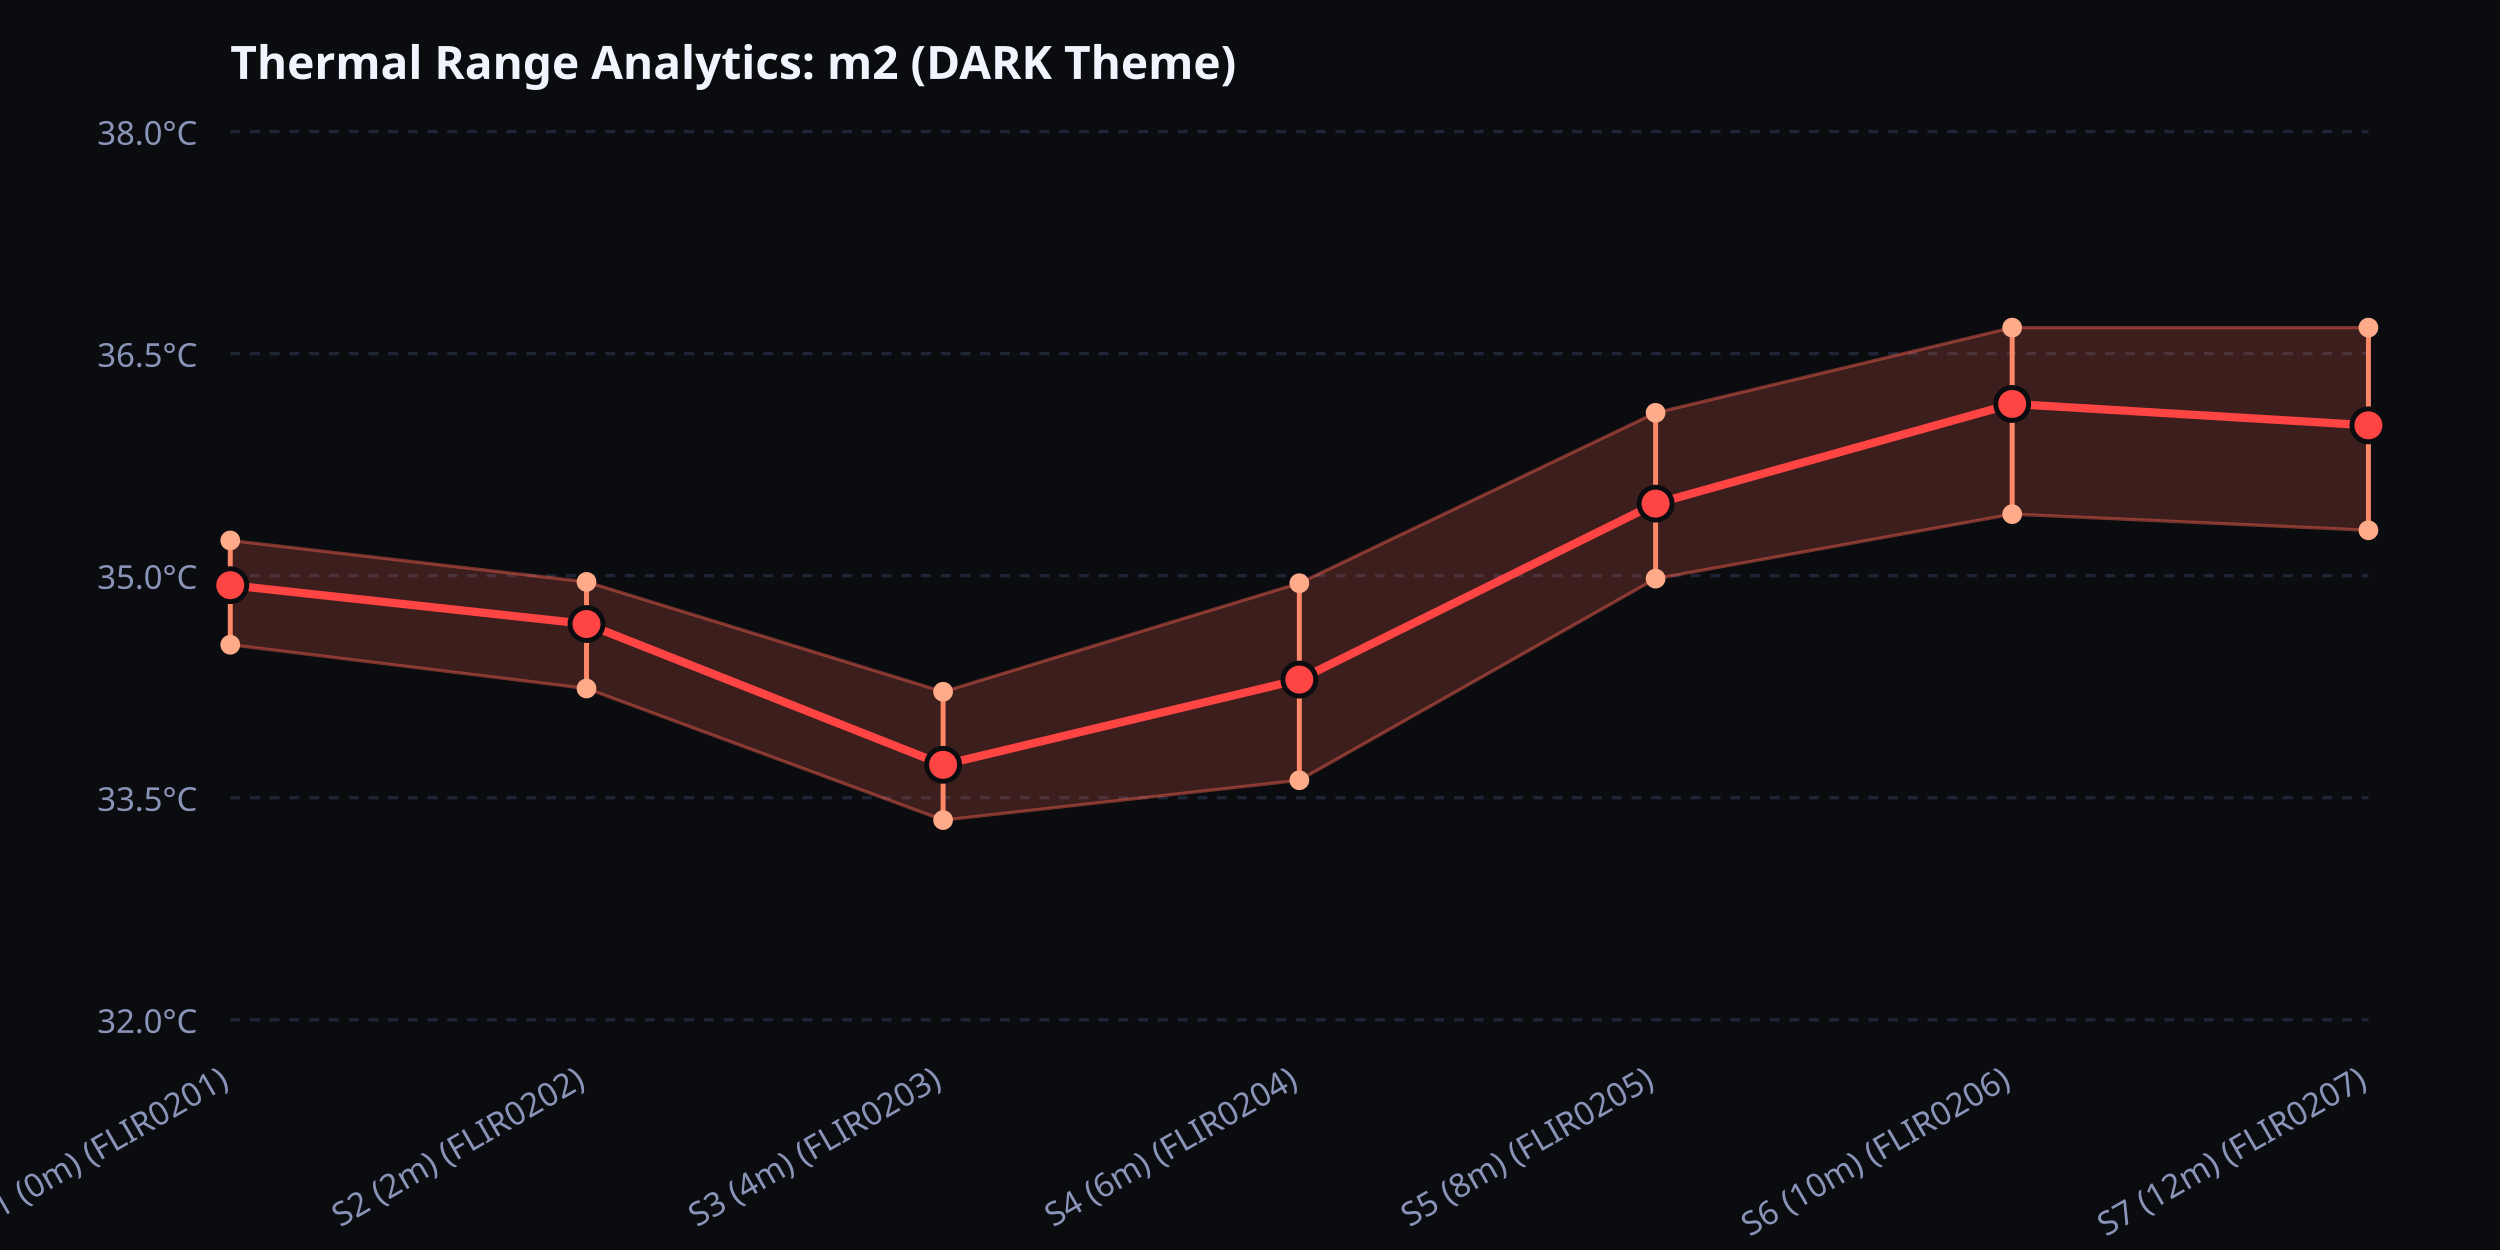
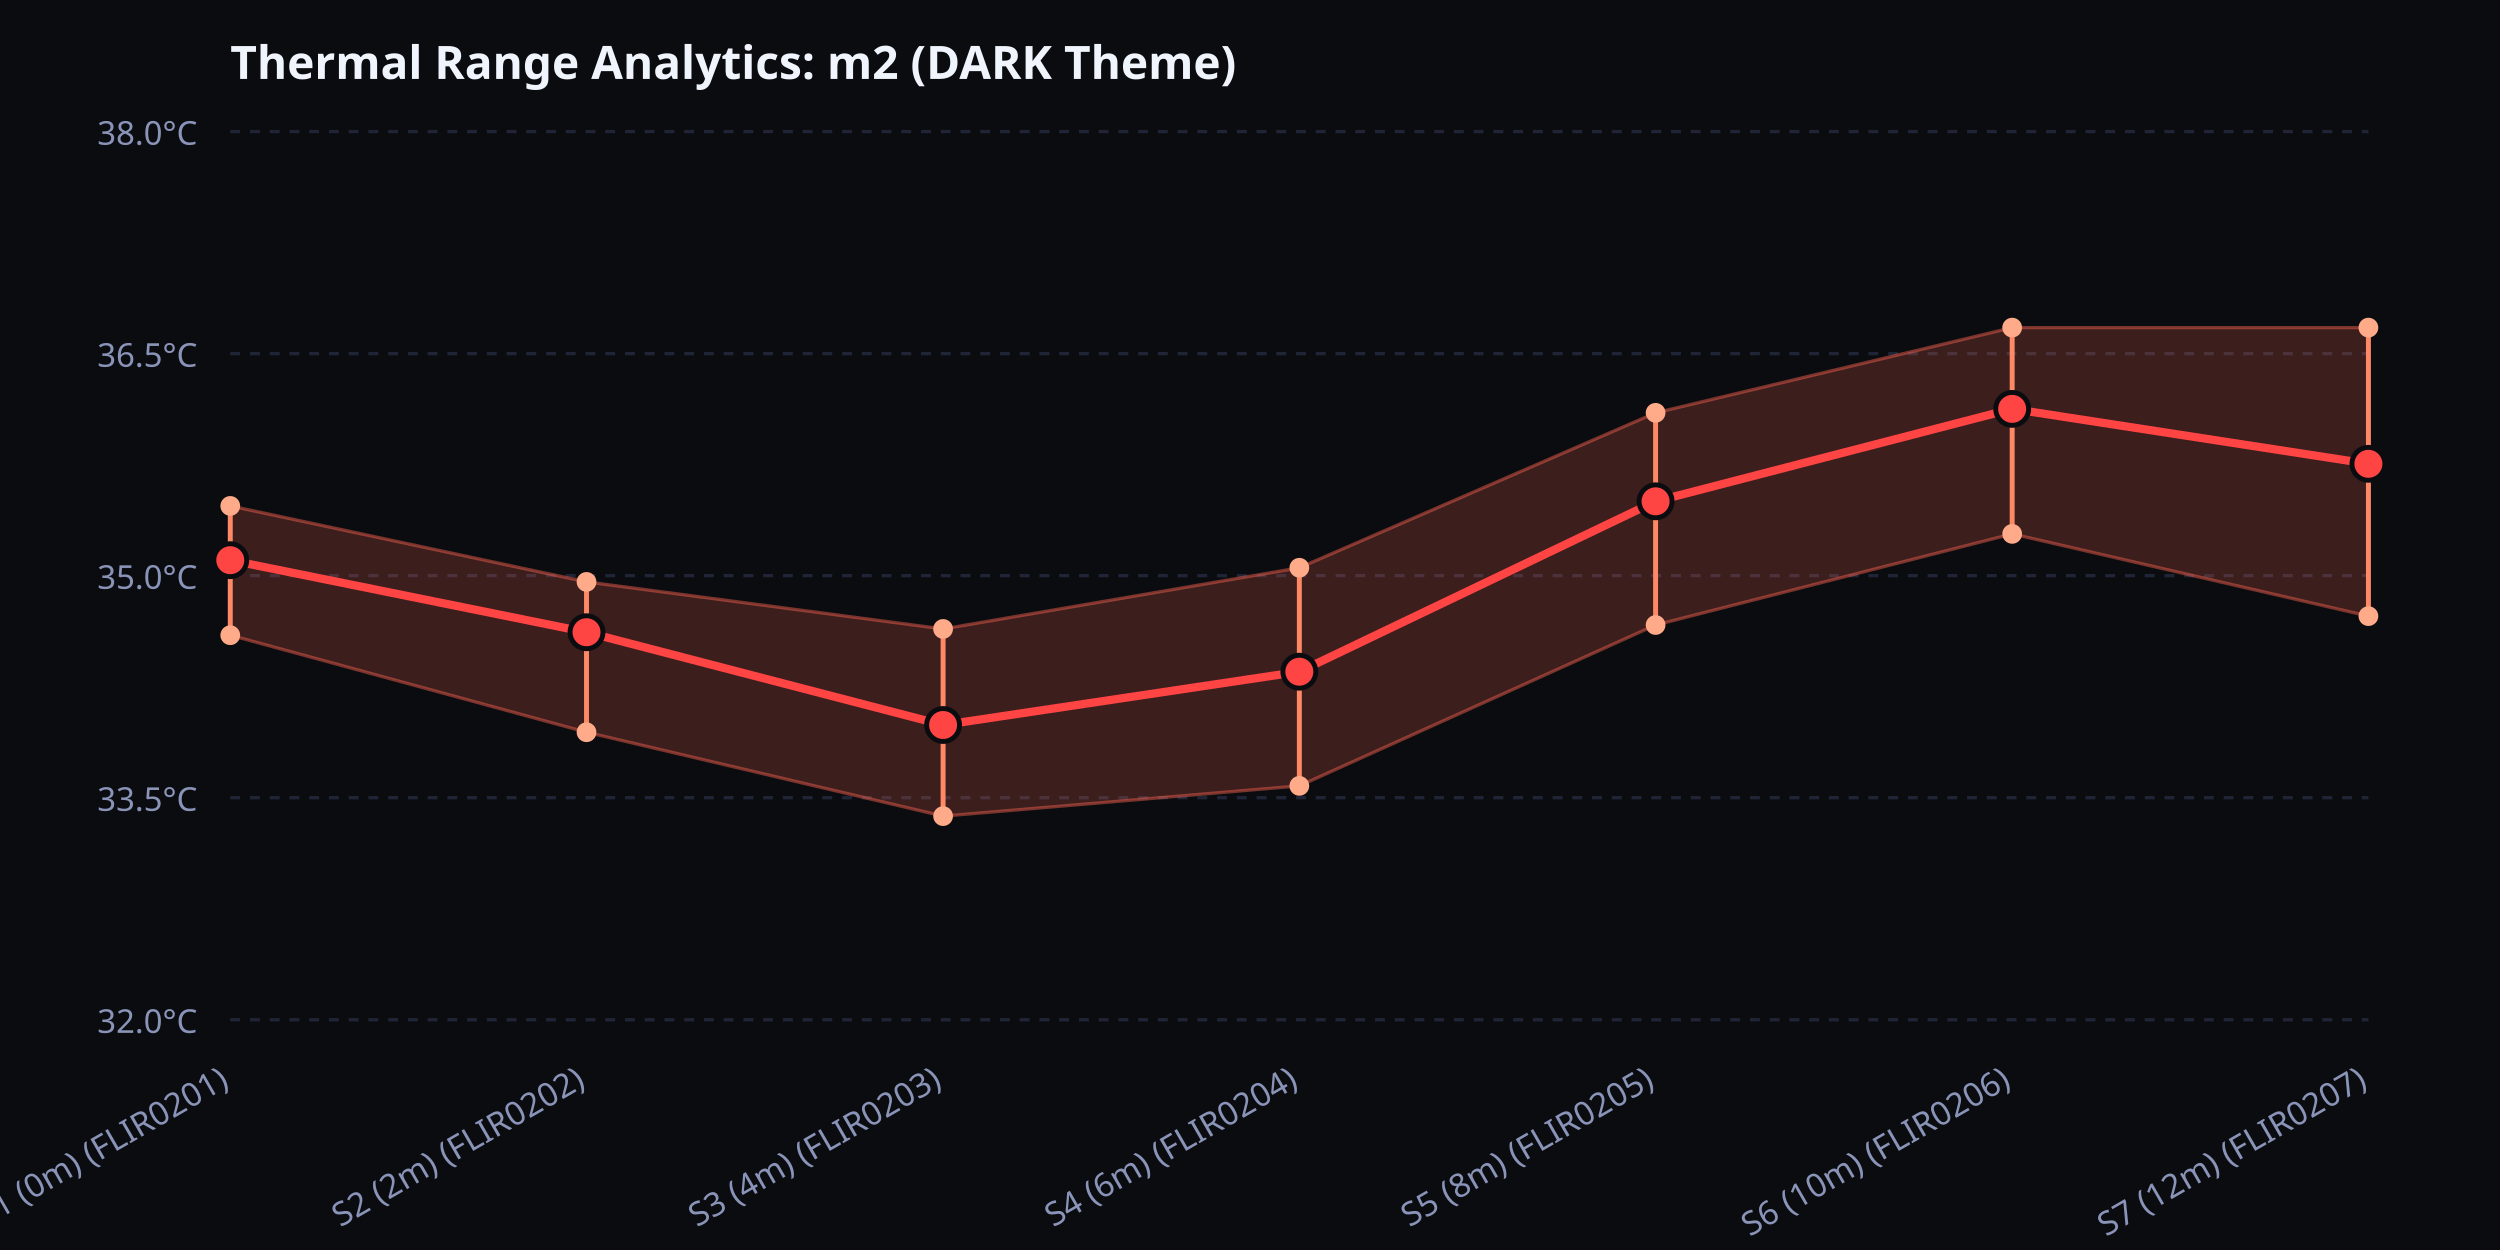
<svg xmlns="http://www.w3.org/2000/svg" width="760" height="380" style="background:#0b0c10">
  <rect width="100%" height="100%" fill="#0b0c10" />
  <text x="70" y="24" fill="#f0f4fc" font-size="14" font-weight="bold" font-family="sans-serif">Thermal Range Analytics: m2 (DARK Theme)</text>
  <line x1="70" y1="40.0" x2="720" y2="40.0" stroke="#1f2536" stroke-dasharray="3 3" />
  <text x="60" y="44.0" fill="#8a94b8" font-size="10" text-anchor="end" font-family="sans-serif">38.0°C</text>
  <line x1="70" y1="107.5" x2="720" y2="107.5" stroke="#1f2536" stroke-dasharray="3 3" />
  <text x="60" y="111.5" fill="#8a94b8" font-size="10" text-anchor="end" font-family="sans-serif">36.5°C</text>
  <line x1="70" y1="175.0" x2="720" y2="175.0" stroke="#1f2536" stroke-dasharray="3 3" />
  <text x="60" y="179.0" fill="#8a94b8" font-size="10" text-anchor="end" font-family="sans-serif">35.0°C</text>
  <line x1="70" y1="242.5" x2="720" y2="242.5" stroke="#1f2536" stroke-dasharray="3 3" />
  <text x="60" y="246.5" fill="#8a94b8" font-size="10" text-anchor="end" font-family="sans-serif">33.5°C</text>
  <line x1="70" y1="310.0" x2="720" y2="310.0" stroke="#1f2536" stroke-dasharray="3 3" />
  <text x="60" y="314.0" fill="#8a94b8" font-size="10" text-anchor="end" font-family="sans-serif">32.0°C</text>
  <g transform="translate(70.0, 330.0)">
    <text fill="#8a94b8" font-size="10" text-anchor="end" transform="rotate(-30)" font-family="sans-serif">S1 (0m) (FLIR0201)</text>
  </g>
  <g transform="translate(178.3, 330.0)">
    <text fill="#8a94b8" font-size="10" text-anchor="end" transform="rotate(-30)" font-family="sans-serif">S2 (2m) (FLIR0202)</text>
  </g>
  <g transform="translate(286.7, 330.0)">
    <text fill="#8a94b8" font-size="10" text-anchor="end" transform="rotate(-30)" font-family="sans-serif">S3 (4m) (FLIR0203)</text>
  </g>
  <g transform="translate(395.0, 330.0)">
    <text fill="#8a94b8" font-size="10" text-anchor="end" transform="rotate(-30)" font-family="sans-serif">S4 (6m) (FLIR0204)</text>
  </g>
  <g transform="translate(503.3, 330.0)">
    <text fill="#8a94b8" font-size="10" text-anchor="end" transform="rotate(-30)" font-family="sans-serif">S5 (8m) (FLIR0205)</text>
  </g>
  <g transform="translate(611.7, 330.0)">
    <text fill="#8a94b8" font-size="10" text-anchor="end" transform="rotate(-30)" font-family="sans-serif">S6 (10m) (FLIR0206)</text>
  </g>
  <g transform="translate(720.0, 330.0)">
    <text fill="#8a94b8" font-size="10" text-anchor="end" transform="rotate(-30)" font-family="sans-serif">S7 (12m) (FLIR0207)</text>
  </g>
-   <polygon points="70.0,164.3 178.3,176.9 286.7,210.3 395.0,177.3 503.3,125.5 611.7,99.6 720.0,99.6 720.0,161.2 611.7,156.3 503.3,175.9 395.0,237.2 286.7,249.3 178.3,209.3 70.0,196.0" fill="rgba(255, 100, 80, 0.2)" stroke="rgba(255, 100, 80, 0.45)" stroke-width="1" />
-   <polyline points="70.0,177.9 178.3,189.7 286.7,232.5 395.0,206.6 503.3,153.1 611.7,122.8 720.0,129.3" fill="none" stroke="#ff4444" stroke-width="2.5" />
-   <line x1="70.0" y1="196.0" x2="70.0" y2="164.3" stroke="#ff8866" stroke-width="1.5" />
-   <circle cx="70.0" cy="196.0" r="3" fill="#ffaa88" />
-   <circle cx="70.0" cy="164.3" r="3" fill="#ffaa88" />
-   <circle cx="70.0" cy="177.9" r="5" fill="#ff4444" stroke="#0b0c10" stroke-width="1.5" />
-   <line x1="178.3" y1="209.3" x2="178.3" y2="176.9" stroke="#ff8866" stroke-width="1.5" />
-   <circle cx="178.3" cy="209.3" r="3" fill="#ffaa88" />
+   <polygon points="70.0,153.8 178.3,176.9 286.7,191.2 395.0,172.6 503.3,125.5 611.7,99.6 720.0,99.6 720.0,187.3 611.7,162.3 503.3,190.0 395.0,238.9 286.7,248.1 178.3,222.6 70.0,193.1" fill="rgba(255, 100, 80, 0.2)" stroke="rgba(255, 100, 80, 0.45)" stroke-width="1" />
+   <polyline points="70.0,170.3 178.3,192.2 286.7,220.4 395.0,204.2 503.3,152.4 611.7,124.3 720.0,141.0" fill="none" stroke="#ff4444" stroke-width="2.5" />
+   <line x1="70.0" y1="193.1" x2="70.0" y2="153.8" stroke="#ff8866" stroke-width="1.5" />
+   <circle cx="70.0" cy="193.1" r="3" fill="#ffaa88" />
+   <circle cx="70.0" cy="153.8" r="3" fill="#ffaa88" />
+   <circle cx="70.0" cy="170.3" r="5" fill="#ff4444" stroke="#0b0c10" stroke-width="1.5" />
+   <line x1="178.3" y1="222.6" x2="178.3" y2="176.9" stroke="#ff8866" stroke-width="1.5" />
+   <circle cx="178.3" cy="222.6" r="3" fill="#ffaa88" />
  <circle cx="178.3" cy="176.9" r="3" fill="#ffaa88" />
-   <circle cx="178.3" cy="189.7" r="5" fill="#ff4444" stroke="#0b0c10" stroke-width="1.5" />
-   <line x1="286.7" y1="249.3" x2="286.7" y2="210.3" stroke="#ff8866" stroke-width="1.5" />
-   <circle cx="286.7" cy="249.3" r="3" fill="#ffaa88" />
-   <circle cx="286.7" cy="210.3" r="3" fill="#ffaa88" />
-   <circle cx="286.7" cy="232.5" r="5" fill="#ff4444" stroke="#0b0c10" stroke-width="1.5" />
-   <line x1="395.0" y1="237.2" x2="395.0" y2="177.3" stroke="#ff8866" stroke-width="1.5" />
-   <circle cx="395.0" cy="237.2" r="3" fill="#ffaa88" />
-   <circle cx="395.0" cy="177.3" r="3" fill="#ffaa88" />
-   <circle cx="395.0" cy="206.6" r="5" fill="#ff4444" stroke="#0b0c10" stroke-width="1.5" />
-   <line x1="503.3" y1="175.9" x2="503.3" y2="125.5" stroke="#ff8866" stroke-width="1.5" />
-   <circle cx="503.3" cy="175.9" r="3" fill="#ffaa88" />
+   <circle cx="178.3" cy="192.2" r="5" fill="#ff4444" stroke="#0b0c10" stroke-width="1.5" />
+   <line x1="286.7" y1="248.1" x2="286.7" y2="191.2" stroke="#ff8866" stroke-width="1.5" />
+   <circle cx="286.7" cy="248.1" r="3" fill="#ffaa88" />
+   <circle cx="286.7" cy="191.2" r="3" fill="#ffaa88" />
+   <circle cx="286.7" cy="220.4" r="5" fill="#ff4444" stroke="#0b0c10" stroke-width="1.5" />
+   <line x1="395.0" y1="238.9" x2="395.0" y2="172.6" stroke="#ff8866" stroke-width="1.5" />
+   <circle cx="395.0" cy="238.9" r="3" fill="#ffaa88" />
+   <circle cx="395.0" cy="172.6" r="3" fill="#ffaa88" />
+   <circle cx="395.0" cy="204.2" r="5" fill="#ff4444" stroke="#0b0c10" stroke-width="1.5" />
+   <line x1="503.3" y1="190.0" x2="503.3" y2="125.5" stroke="#ff8866" stroke-width="1.5" />
+   <circle cx="503.3" cy="190.0" r="3" fill="#ffaa88" />
  <circle cx="503.3" cy="125.5" r="3" fill="#ffaa88" />
-   <circle cx="503.3" cy="153.1" r="5" fill="#ff4444" stroke="#0b0c10" stroke-width="1.5" />
-   <line x1="611.7" y1="156.3" x2="611.7" y2="99.6" stroke="#ff8866" stroke-width="1.5" />
-   <circle cx="611.7" cy="156.3" r="3" fill="#ffaa88" />
+   <circle cx="503.3" cy="152.4" r="5" fill="#ff4444" stroke="#0b0c10" stroke-width="1.5" />
+   <line x1="611.7" y1="162.3" x2="611.7" y2="99.6" stroke="#ff8866" stroke-width="1.5" />
+   <circle cx="611.7" cy="162.3" r="3" fill="#ffaa88" />
  <circle cx="611.7" cy="99.6" r="3" fill="#ffaa88" />
-   <circle cx="611.7" cy="122.8" r="5" fill="#ff4444" stroke="#0b0c10" stroke-width="1.5" />
-   <line x1="720.0" y1="161.2" x2="720.0" y2="99.6" stroke="#ff8866" stroke-width="1.5" />
-   <circle cx="720.0" cy="161.2" r="3" fill="#ffaa88" />
+   <circle cx="611.7" cy="124.3" r="5" fill="#ff4444" stroke="#0b0c10" stroke-width="1.5" />
+   <line x1="720.0" y1="187.3" x2="720.0" y2="99.6" stroke="#ff8866" stroke-width="1.5" />
+   <circle cx="720.0" cy="187.3" r="3" fill="#ffaa88" />
  <circle cx="720.0" cy="99.6" r="3" fill="#ffaa88" />
-   <circle cx="720.0" cy="129.3" r="5" fill="#ff4444" stroke="#0b0c10" stroke-width="1.5" />
+   <circle cx="720.0" cy="141.0" r="5" fill="#ff4444" stroke="#0b0c10" stroke-width="1.5" />
</svg>
